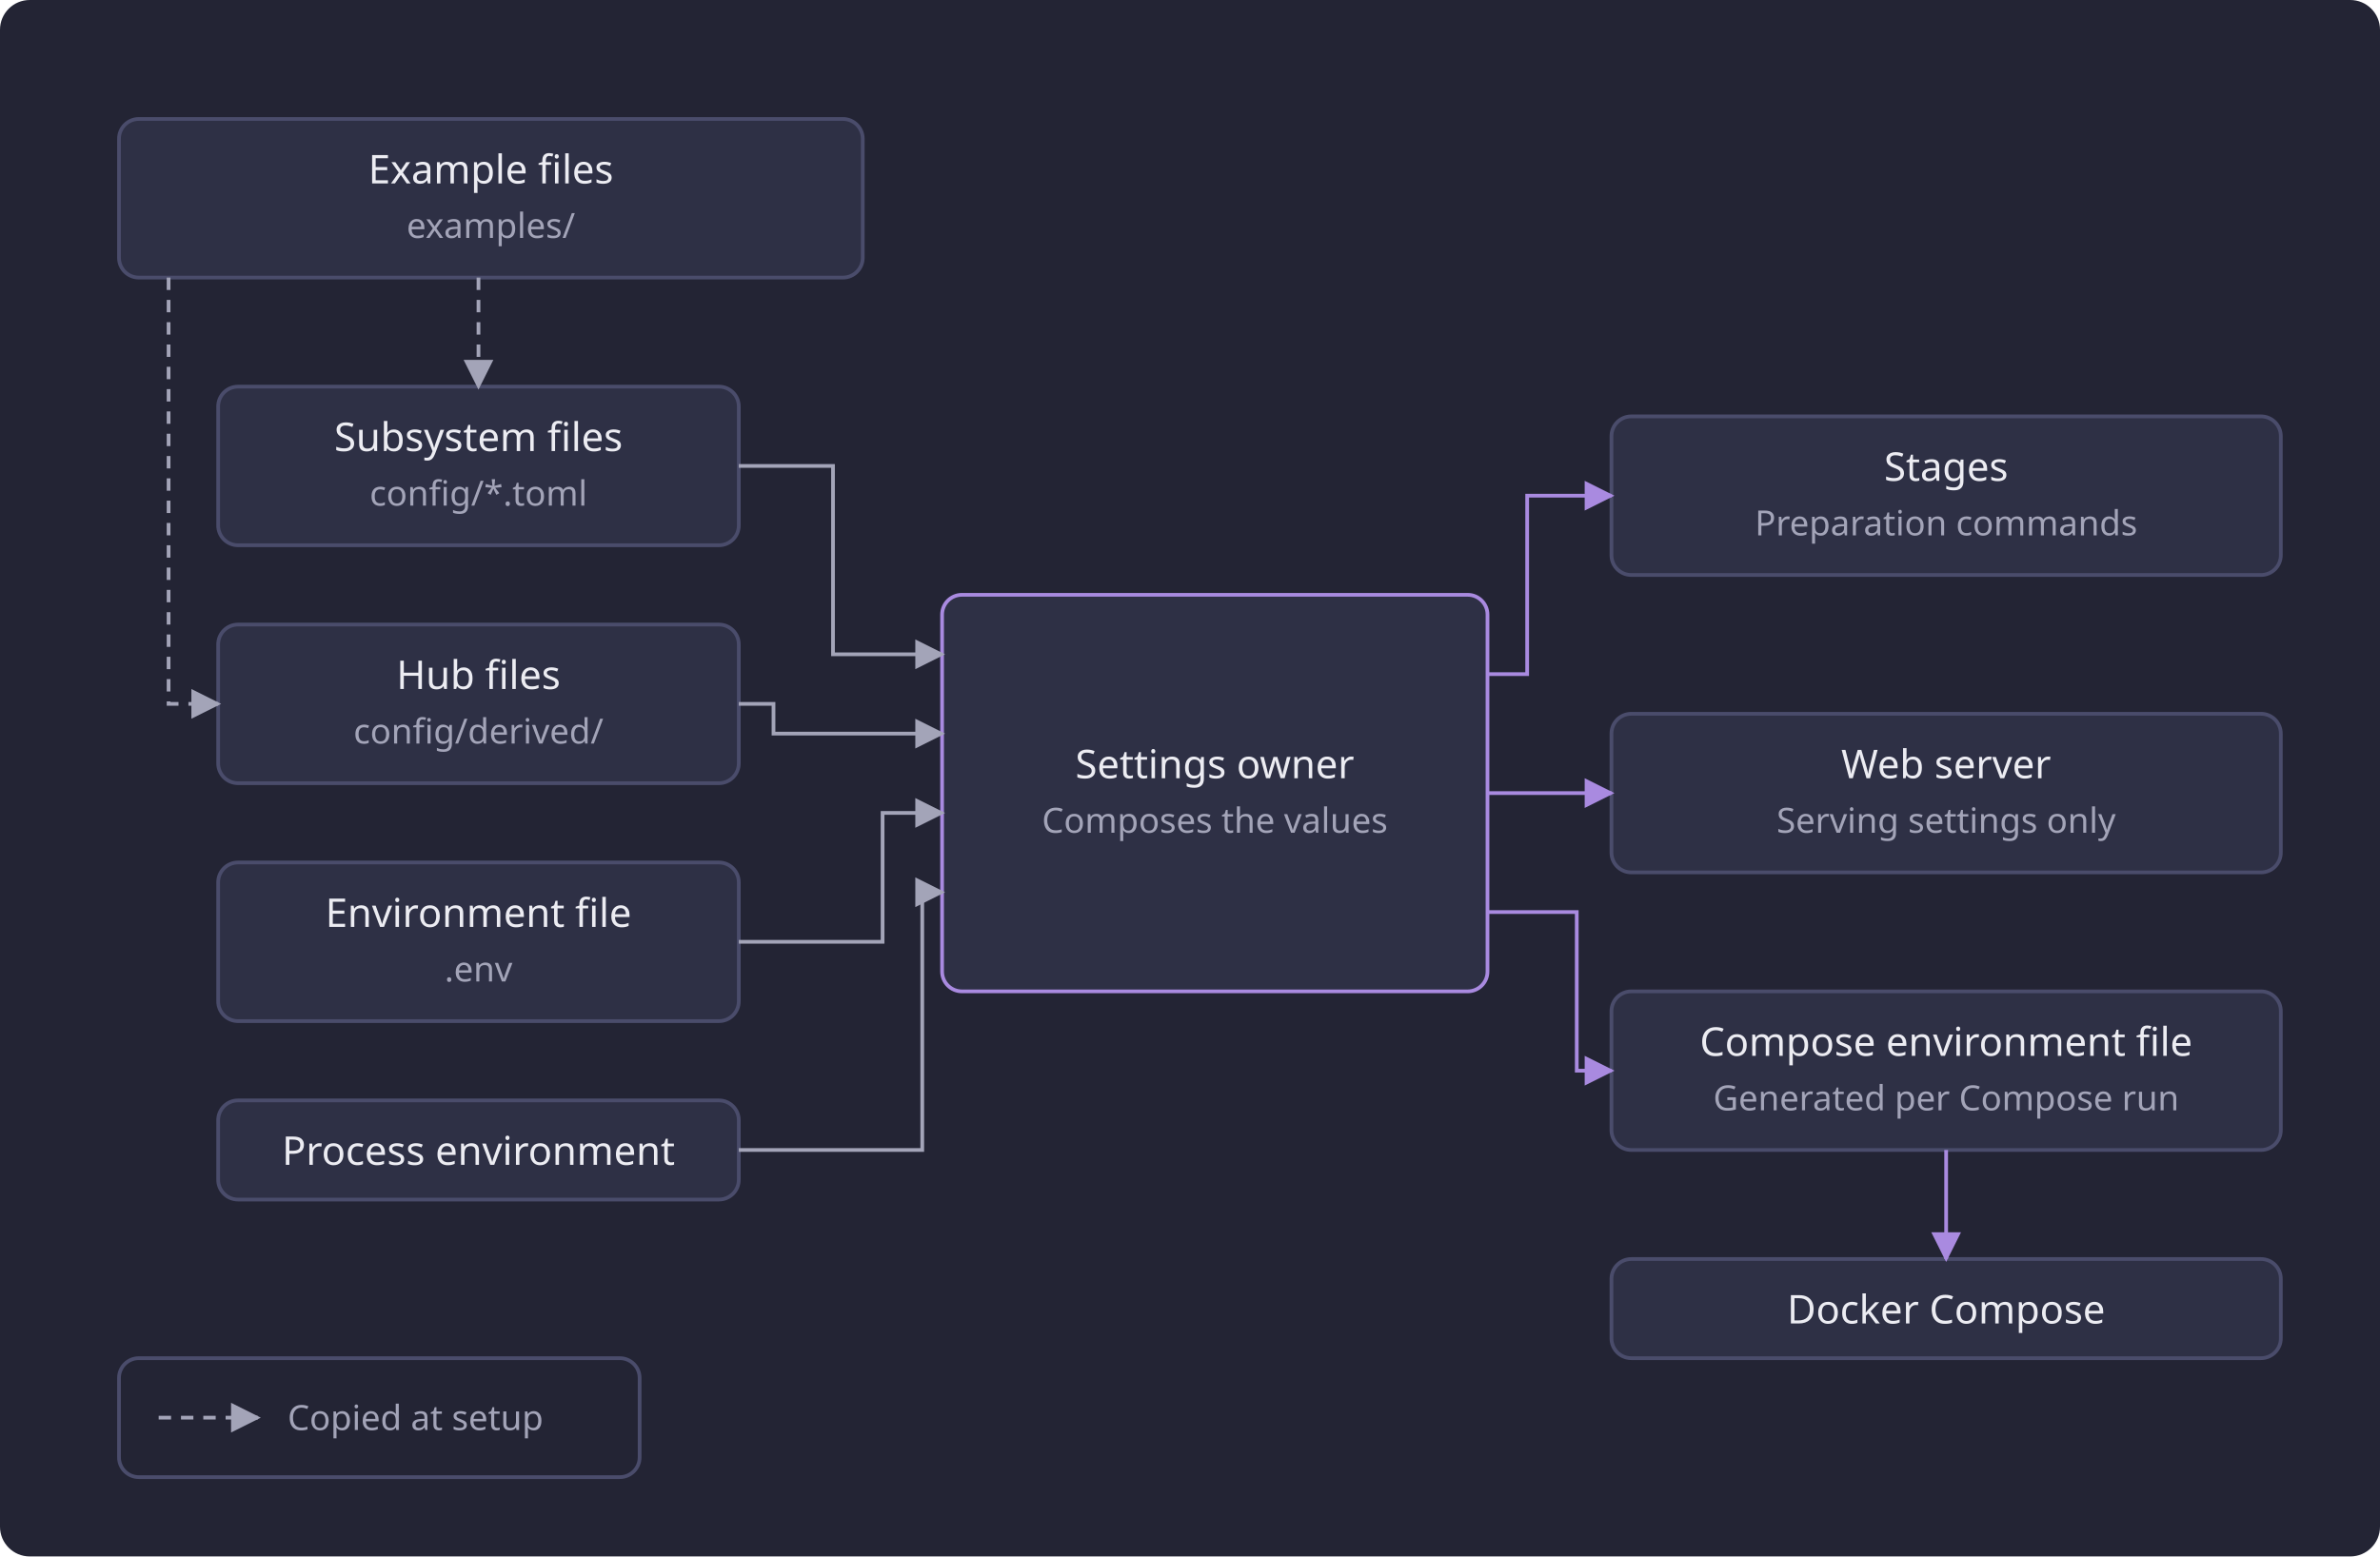
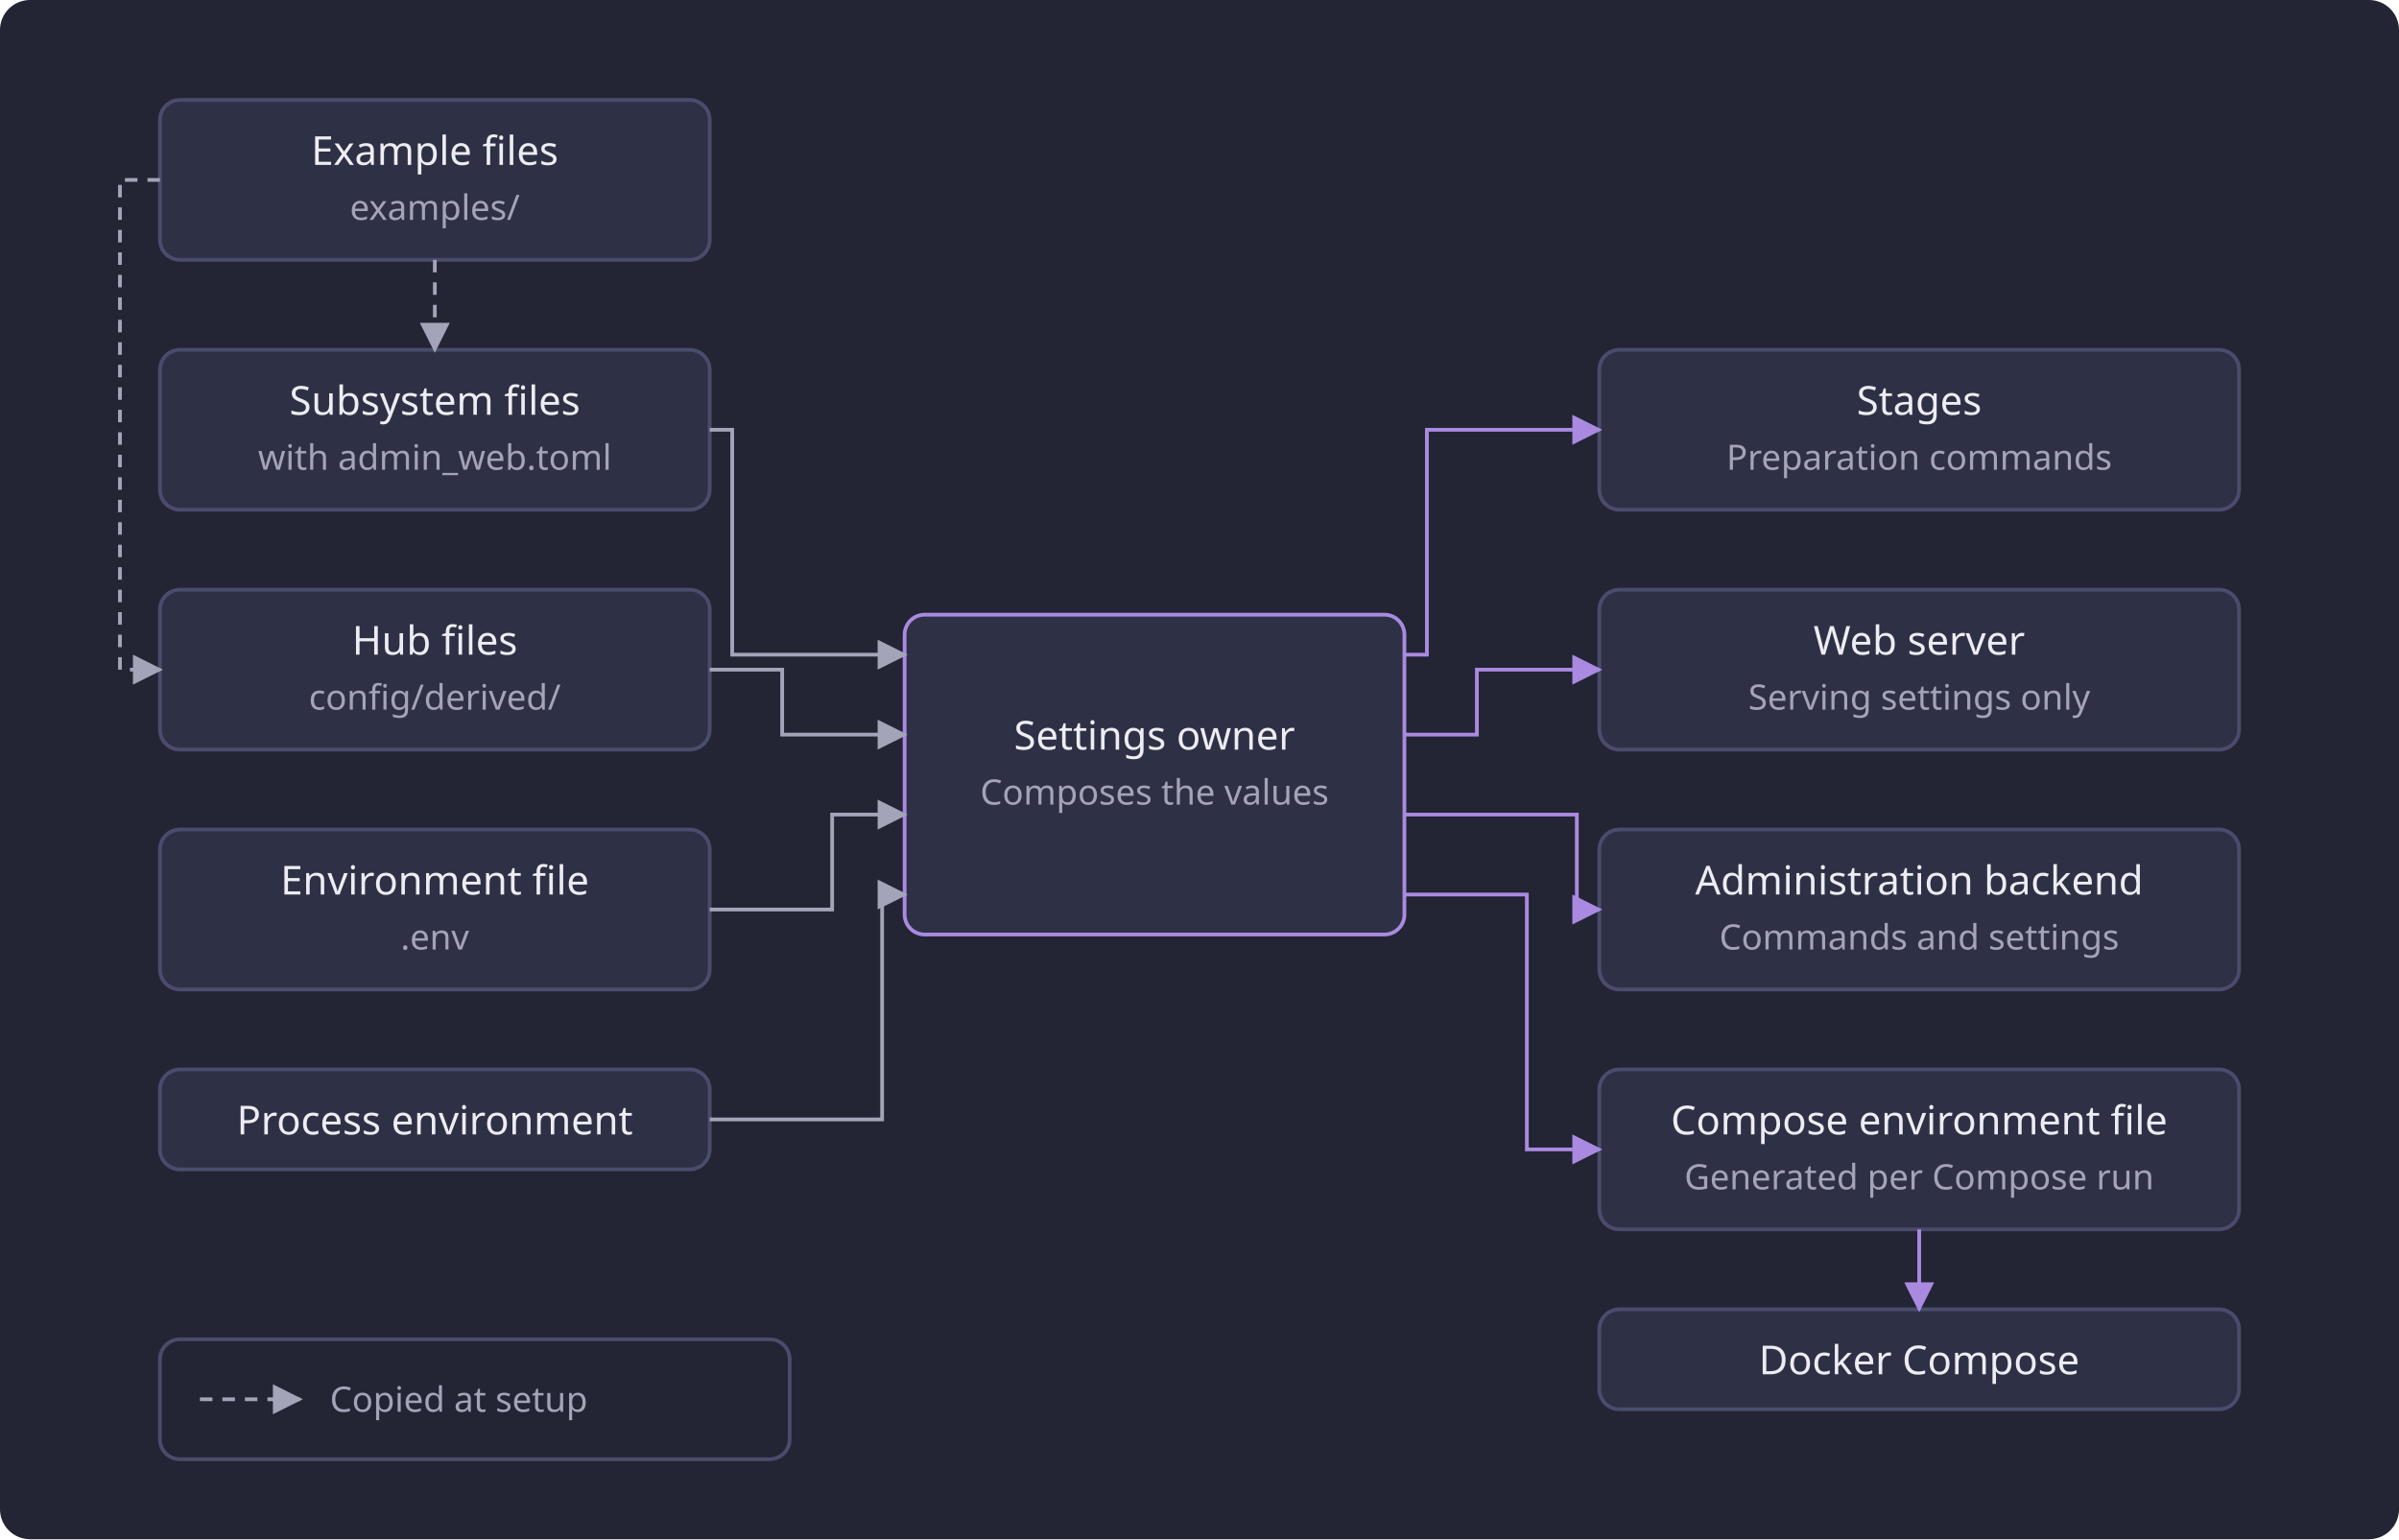
- <svg xmlns="http://www.w3.org/2000/svg" viewBox="0 0 960 628" role="img" aria-labelledby="t d" font-family="system-ui, sans-serif">
+ <svg xmlns="http://www.w3.org/2000/svg" viewBox="0 0 960 616" role="img" aria-labelledby="t d" font-family="system-ui, sans-serif">
  <defs>
    <marker id="arrow" viewBox="0 0 10 10" refX="9" refY="5" markerWidth="8" markerHeight="8" orient="auto-start-reverse">
      <path d="M0 0 L10 5 L0 10 z" fill="#a3a4b8" />
    </marker>
    <marker id="arrow-accent" viewBox="0 0 10 10" refX="9" refY="5" markerWidth="8" markerHeight="8" orient="auto-start-reverse">
      <path d="M0 0 L10 5 L0 10 z" fill="#a98ae0" />
    </marker>
  </defs>
-   <rect width="960" height="628" rx="12" fill="#232434" />
-   <rect x="48" y="48" width="300" height="64" rx="8" fill="#2e3045" stroke="#4a4c6b" stroke-width="1.5" />
-   <text x="198" y="74" text-anchor="middle" font-size="16" fill="#ececf2">Example files</text>
-   <text x="198" y="96" text-anchor="middle" font-size="14" fill="#a3a4b8">examples/</text>
-   <rect x="88" y="156" width="210" height="64" rx="8" fill="#2e3045" stroke="#4a4c6b" stroke-width="1.5" />
-   <text x="193" y="182" text-anchor="middle" font-size="16" fill="#ececf2">Subsystem files</text>
-   <text x="193" y="204" text-anchor="middle" font-size="14" fill="#a3a4b8">config/*.toml</text>
-   <rect x="88" y="252" width="210" height="64" rx="8" fill="#2e3045" stroke="#4a4c6b" stroke-width="1.5" />
-   <text x="193" y="278" text-anchor="middle" font-size="16" fill="#ececf2">Hub files</text>
-   <text x="193" y="300" text-anchor="middle" font-size="14" fill="#a3a4b8">config/derived/</text>
-   <rect x="88" y="348" width="210" height="64" rx="8" fill="#2e3045" stroke="#4a4c6b" stroke-width="1.5" />
-   <text x="193" y="374" text-anchor="middle" font-size="16" fill="#ececf2">Environment file</text>
-   <text x="193" y="396" text-anchor="middle" font-size="14" fill="#a3a4b8">.env</text>
-   <rect x="88" y="444" width="210" height="40" rx="8" fill="#2e3045" stroke="#4a4c6b" stroke-width="1.5" />
-   <text x="193" y="470" text-anchor="middle" font-size="16" fill="#ececf2">Process environment</text>
-   <rect x="380" y="240" width="220" height="160" rx="8" fill="#2e3045" stroke="#a98ae0" stroke-width="1.5" />
-   <text x="490" y="314" text-anchor="middle" font-size="16" fill="#ececf2">Settings owner</text>
-   <text x="490" y="336" text-anchor="middle" font-size="14" fill="#a3a4b8">Composes the values</text>
-   <rect x="650" y="168" width="270" height="64" rx="8" fill="#2e3045" stroke="#4a4c6b" stroke-width="1.5" />
-   <text x="785" y="194" text-anchor="middle" font-size="16" fill="#ececf2">Stages</text>
-   <text x="785" y="216" text-anchor="middle" font-size="14" fill="#a3a4b8">Preparation commands</text>
-   <rect x="650" y="288" width="270" height="64" rx="8" fill="#2e3045" stroke="#4a4c6b" stroke-width="1.5" />
-   <text x="785" y="314" text-anchor="middle" font-size="16" fill="#ececf2">Web server</text>
-   <text x="785" y="336" text-anchor="middle" font-size="14" fill="#a3a4b8">Serving settings only</text>
-   <rect x="650" y="400" width="270" height="64" rx="8" fill="#2e3045" stroke="#4a4c6b" stroke-width="1.5" />
-   <text x="785" y="426" text-anchor="middle" font-size="16" fill="#ececf2">Compose environment file</text>
-   <text x="785" y="448" text-anchor="middle" font-size="14" fill="#a3a4b8">Generated per Compose run</text>
-   <rect x="650" y="508" width="270" height="40" rx="8" fill="#2e3045" stroke="#4a4c6b" stroke-width="1.5" />
-   <text x="785" y="534" text-anchor="middle" font-size="16" fill="#ececf2">Docker Compose</text>
-   <line x1="193" y1="112" x2="193" y2="156" stroke="#a3a4b8" stroke-width="1.5" stroke-dasharray="5 4" marker-end="url(#arrow)" />
-   <polyline points="68,112 68,284 88,284" fill="none" stroke="#a3a4b8" stroke-width="1.5" stroke-dasharray="5 4" marker-end="url(#arrow)" />
-   <polyline points="298,188 336,188 336,264 380,264" fill="none" stroke="#a3a4b8" stroke-width="1.5" marker-end="url(#arrow)" />
-   <polyline points="298,284 312,284 312,296 380,296" fill="none" stroke="#a3a4b8" stroke-width="1.5" marker-end="url(#arrow)" />
-   <polyline points="298,380 356,380 356,328 380,328" fill="none" stroke="#a3a4b8" stroke-width="1.5" marker-end="url(#arrow)" />
-   <polyline points="298,464 372,464 372,360 380,360" fill="none" stroke="#a3a4b8" stroke-width="1.5" marker-end="url(#arrow)" />
-   <polyline points="600,272 616,272 616,200 650,200" fill="none" stroke="#a98ae0" stroke-width="1.5" marker-end="url(#arrow-accent)" />
-   <line x1="600" y1="320" x2="650" y2="320" stroke="#a98ae0" stroke-width="1.5" marker-end="url(#arrow-accent)" />
-   <polyline points="600,368 636,368 636,432 650,432" fill="none" stroke="#a98ae0" stroke-width="1.5" marker-end="url(#arrow-accent)" />
-   <line x1="785" y1="464" x2="785" y2="508" stroke="#a98ae0" stroke-width="1.5" marker-end="url(#arrow-accent)" />
-   <rect x="48" y="548" width="210" height="48" rx="8" fill="none" stroke="#4a4c6b" stroke-width="1.5" />
-   <line x1="64" y1="572" x2="104" y2="572" stroke="#a3a4b8" stroke-width="1.5" stroke-dasharray="5 4" marker-end="url(#arrow)" />
-   <text x="116" y="577" font-size="14" fill="#a3a4b8">Copied at setup</text>
+   <rect width="960" height="616" rx="12" fill="#232434" />
+   <rect x="64" y="40" width="220" height="64" rx="8" fill="#2e3045" stroke="#4a4c6b" stroke-width="1.5" />
+   <text x="174" y="66" text-anchor="middle" font-size="16" fill="#ececf2">Example files</text>
+   <text x="174" y="88" text-anchor="middle" font-size="14" fill="#a3a4b8">examples/</text>
+   <rect x="64" y="140" width="220" height="64" rx="8" fill="#2e3045" stroke="#4a4c6b" stroke-width="1.5" />
+   <text x="174" y="166" text-anchor="middle" font-size="16" fill="#ececf2">Subsystem files</text>
+   <text x="174" y="188" text-anchor="middle" font-size="14" fill="#a3a4b8">with admin_web.toml</text>
+   <rect x="64" y="236" width="220" height="64" rx="8" fill="#2e3045" stroke="#4a4c6b" stroke-width="1.5" />
+   <text x="174" y="262" text-anchor="middle" font-size="16" fill="#ececf2">Hub files</text>
+   <text x="174" y="284" text-anchor="middle" font-size="14" fill="#a3a4b8">config/derived/</text>
+   <rect x="64" y="332" width="220" height="64" rx="8" fill="#2e3045" stroke="#4a4c6b" stroke-width="1.5" />
+   <text x="174" y="358" text-anchor="middle" font-size="16" fill="#ececf2">Environment file</text>
+   <text x="174" y="380" text-anchor="middle" font-size="14" fill="#a3a4b8">.env</text>
+   <rect x="64" y="428" width="220" height="40" rx="8" fill="#2e3045" stroke="#4a4c6b" stroke-width="1.5" />
+   <text x="174" y="454" text-anchor="middle" font-size="16" fill="#ececf2">Process environment</text>
+   <rect x="362" y="246" width="200" height="128" rx="8" fill="#2e3045" stroke="#a98ae0" stroke-width="1.5" />
+   <text x="462" y="300" text-anchor="middle" font-size="16" fill="#ececf2">Settings owner</text>
+   <text x="462" y="322" text-anchor="middle" font-size="14" fill="#a3a4b8">Composes the values</text>
+   <rect x="640" y="140" width="256" height="64" rx="8" fill="#2e3045" stroke="#4a4c6b" stroke-width="1.5" />
+   <text x="768" y="166" text-anchor="middle" font-size="16" fill="#ececf2">Stages</text>
+   <text x="768" y="188" text-anchor="middle" font-size="14" fill="#a3a4b8">Preparation commands</text>
+   <rect x="640" y="236" width="256" height="64" rx="8" fill="#2e3045" stroke="#4a4c6b" stroke-width="1.5" />
+   <text x="768" y="262" text-anchor="middle" font-size="16" fill="#ececf2">Web server</text>
+   <text x="768" y="284" text-anchor="middle" font-size="14" fill="#a3a4b8">Serving settings only</text>
+   <rect x="640" y="332" width="256" height="64" rx="8" fill="#2e3045" stroke="#4a4c6b" stroke-width="1.5" />
+   <text x="768" y="358" text-anchor="middle" font-size="16" fill="#ececf2">Administration backend</text>
+   <text x="768" y="380" text-anchor="middle" font-size="14" fill="#a3a4b8">Commands and settings</text>
+   <rect x="640" y="428" width="256" height="64" rx="8" fill="#2e3045" stroke="#4a4c6b" stroke-width="1.5" />
+   <text x="768" y="454" text-anchor="middle" font-size="16" fill="#ececf2">Compose environment file</text>
+   <text x="768" y="476" text-anchor="middle" font-size="14" fill="#a3a4b8">Generated per Compose run</text>
+   <rect x="640" y="524" width="256" height="40" rx="8" fill="#2e3045" stroke="#4a4c6b" stroke-width="1.5" />
+   <text x="768" y="550" text-anchor="middle" font-size="16" fill="#ececf2">Docker Compose</text>
+   <line x1="174" y1="104" x2="174" y2="140" stroke="#a3a4b8" stroke-width="1.5" stroke-dasharray="5 4" marker-end="url(#arrow)" />
+   <polyline points="64,72 48,72 48,268 64,268" fill="none" stroke="#a3a4b8" stroke-width="1.5" stroke-dasharray="5 4" marker-end="url(#arrow)" />
+   <polyline points="284,172 293,172 293,262 362,262" fill="none" stroke="#a3a4b8" stroke-width="1.5" marker-end="url(#arrow)" />
+   <polyline points="284,268 313,268 313,294 362,294" fill="none" stroke="#a3a4b8" stroke-width="1.5" marker-end="url(#arrow)" />
+   <polyline points="284,364 333,364 333,326 362,326" fill="none" stroke="#a3a4b8" stroke-width="1.5" marker-end="url(#arrow)" />
+   <polyline points="284,448 353,448 353,358 362,358" fill="none" stroke="#a3a4b8" stroke-width="1.5" marker-end="url(#arrow)" />
+   <polyline points="562,262 571,262 571,172 640,172" fill="none" stroke="#a98ae0" stroke-width="1.5" marker-end="url(#arrow-accent)" />
+   <polyline points="562,294 591,294 591,268 640,268" fill="none" stroke="#a98ae0" stroke-width="1.5" marker-end="url(#arrow-accent)" />
+   <polyline points="562,326 631,326 631,364 640,364" fill="none" stroke="#a98ae0" stroke-width="1.5" marker-end="url(#arrow-accent)" />
+   <polyline points="562,358 611,358 611,460 640,460" fill="none" stroke="#a98ae0" stroke-width="1.5" marker-end="url(#arrow-accent)" />
+   <line x1="768" y1="492" x2="768" y2="524" stroke="#a98ae0" stroke-width="1.5" marker-end="url(#arrow-accent)" />
+   <rect x="64" y="536" width="252" height="48" rx="8" fill="none" stroke="#4a4c6b" stroke-width="1.5" />
+   <line x1="80" y1="560" x2="120" y2="560" stroke="#a3a4b8" stroke-width="1.5" stroke-dasharray="5 4" marker-end="url(#arrow)" />
+   <text x="132" y="565" font-size="14" fill="#a3a4b8">Copied at setup</text>
</svg>
